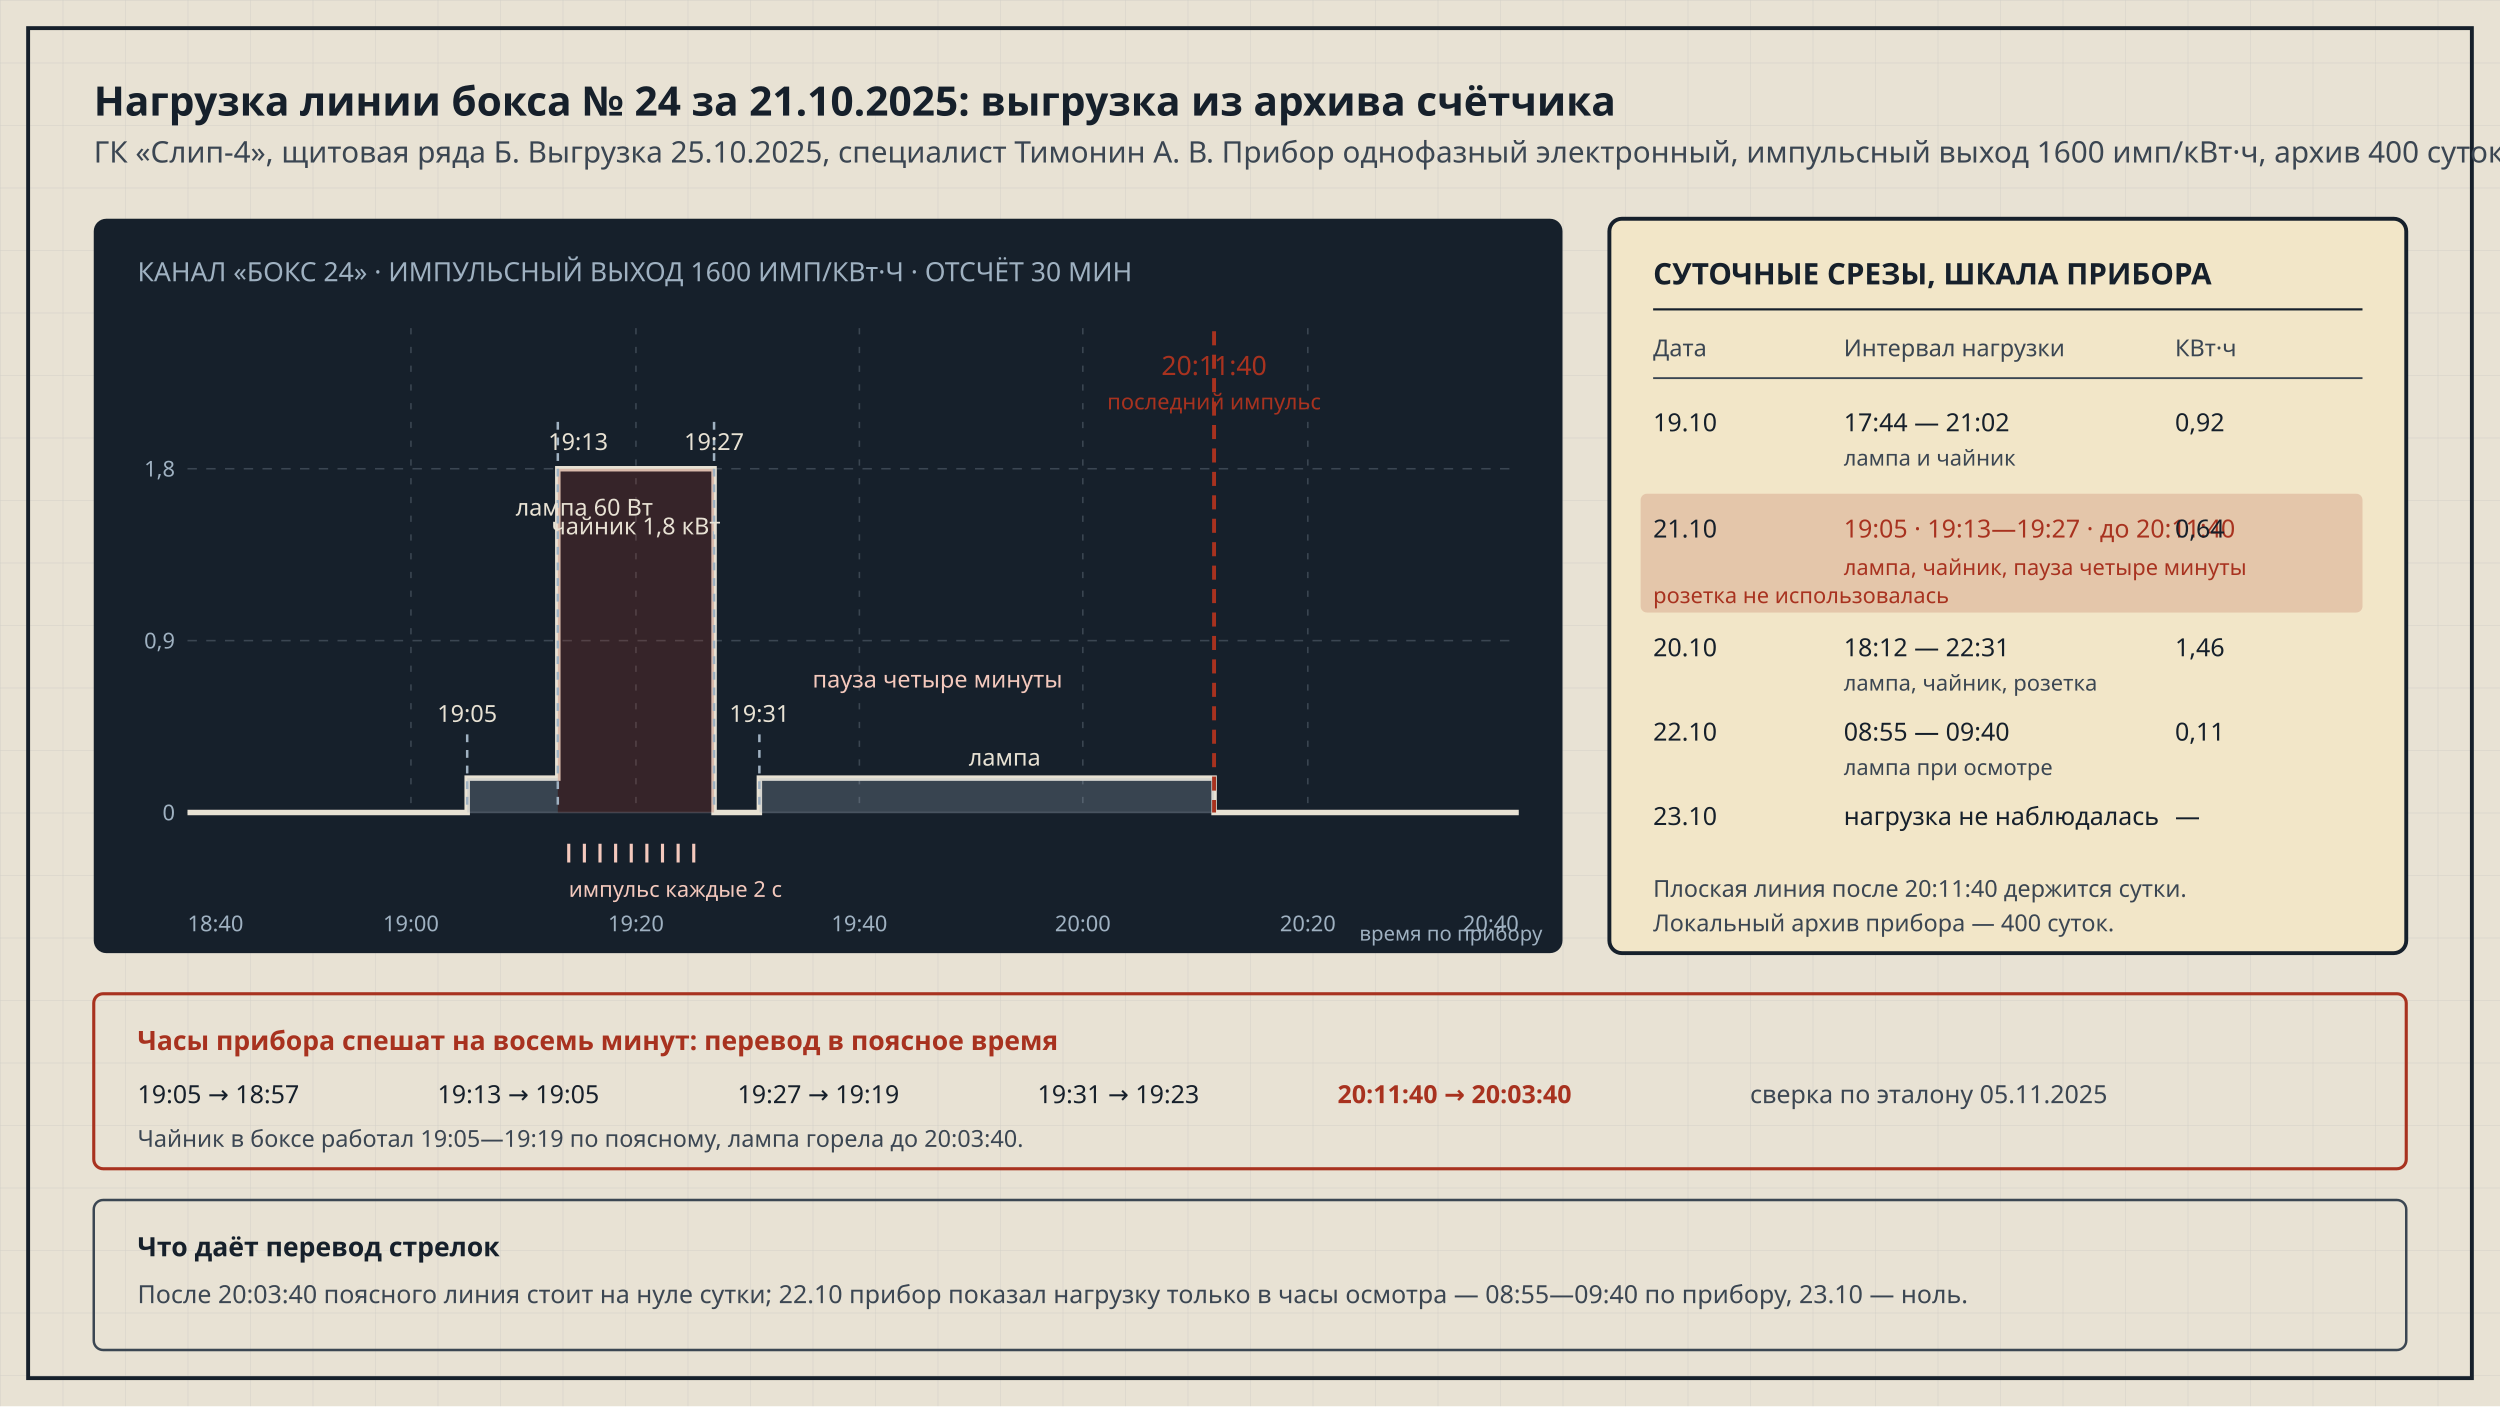
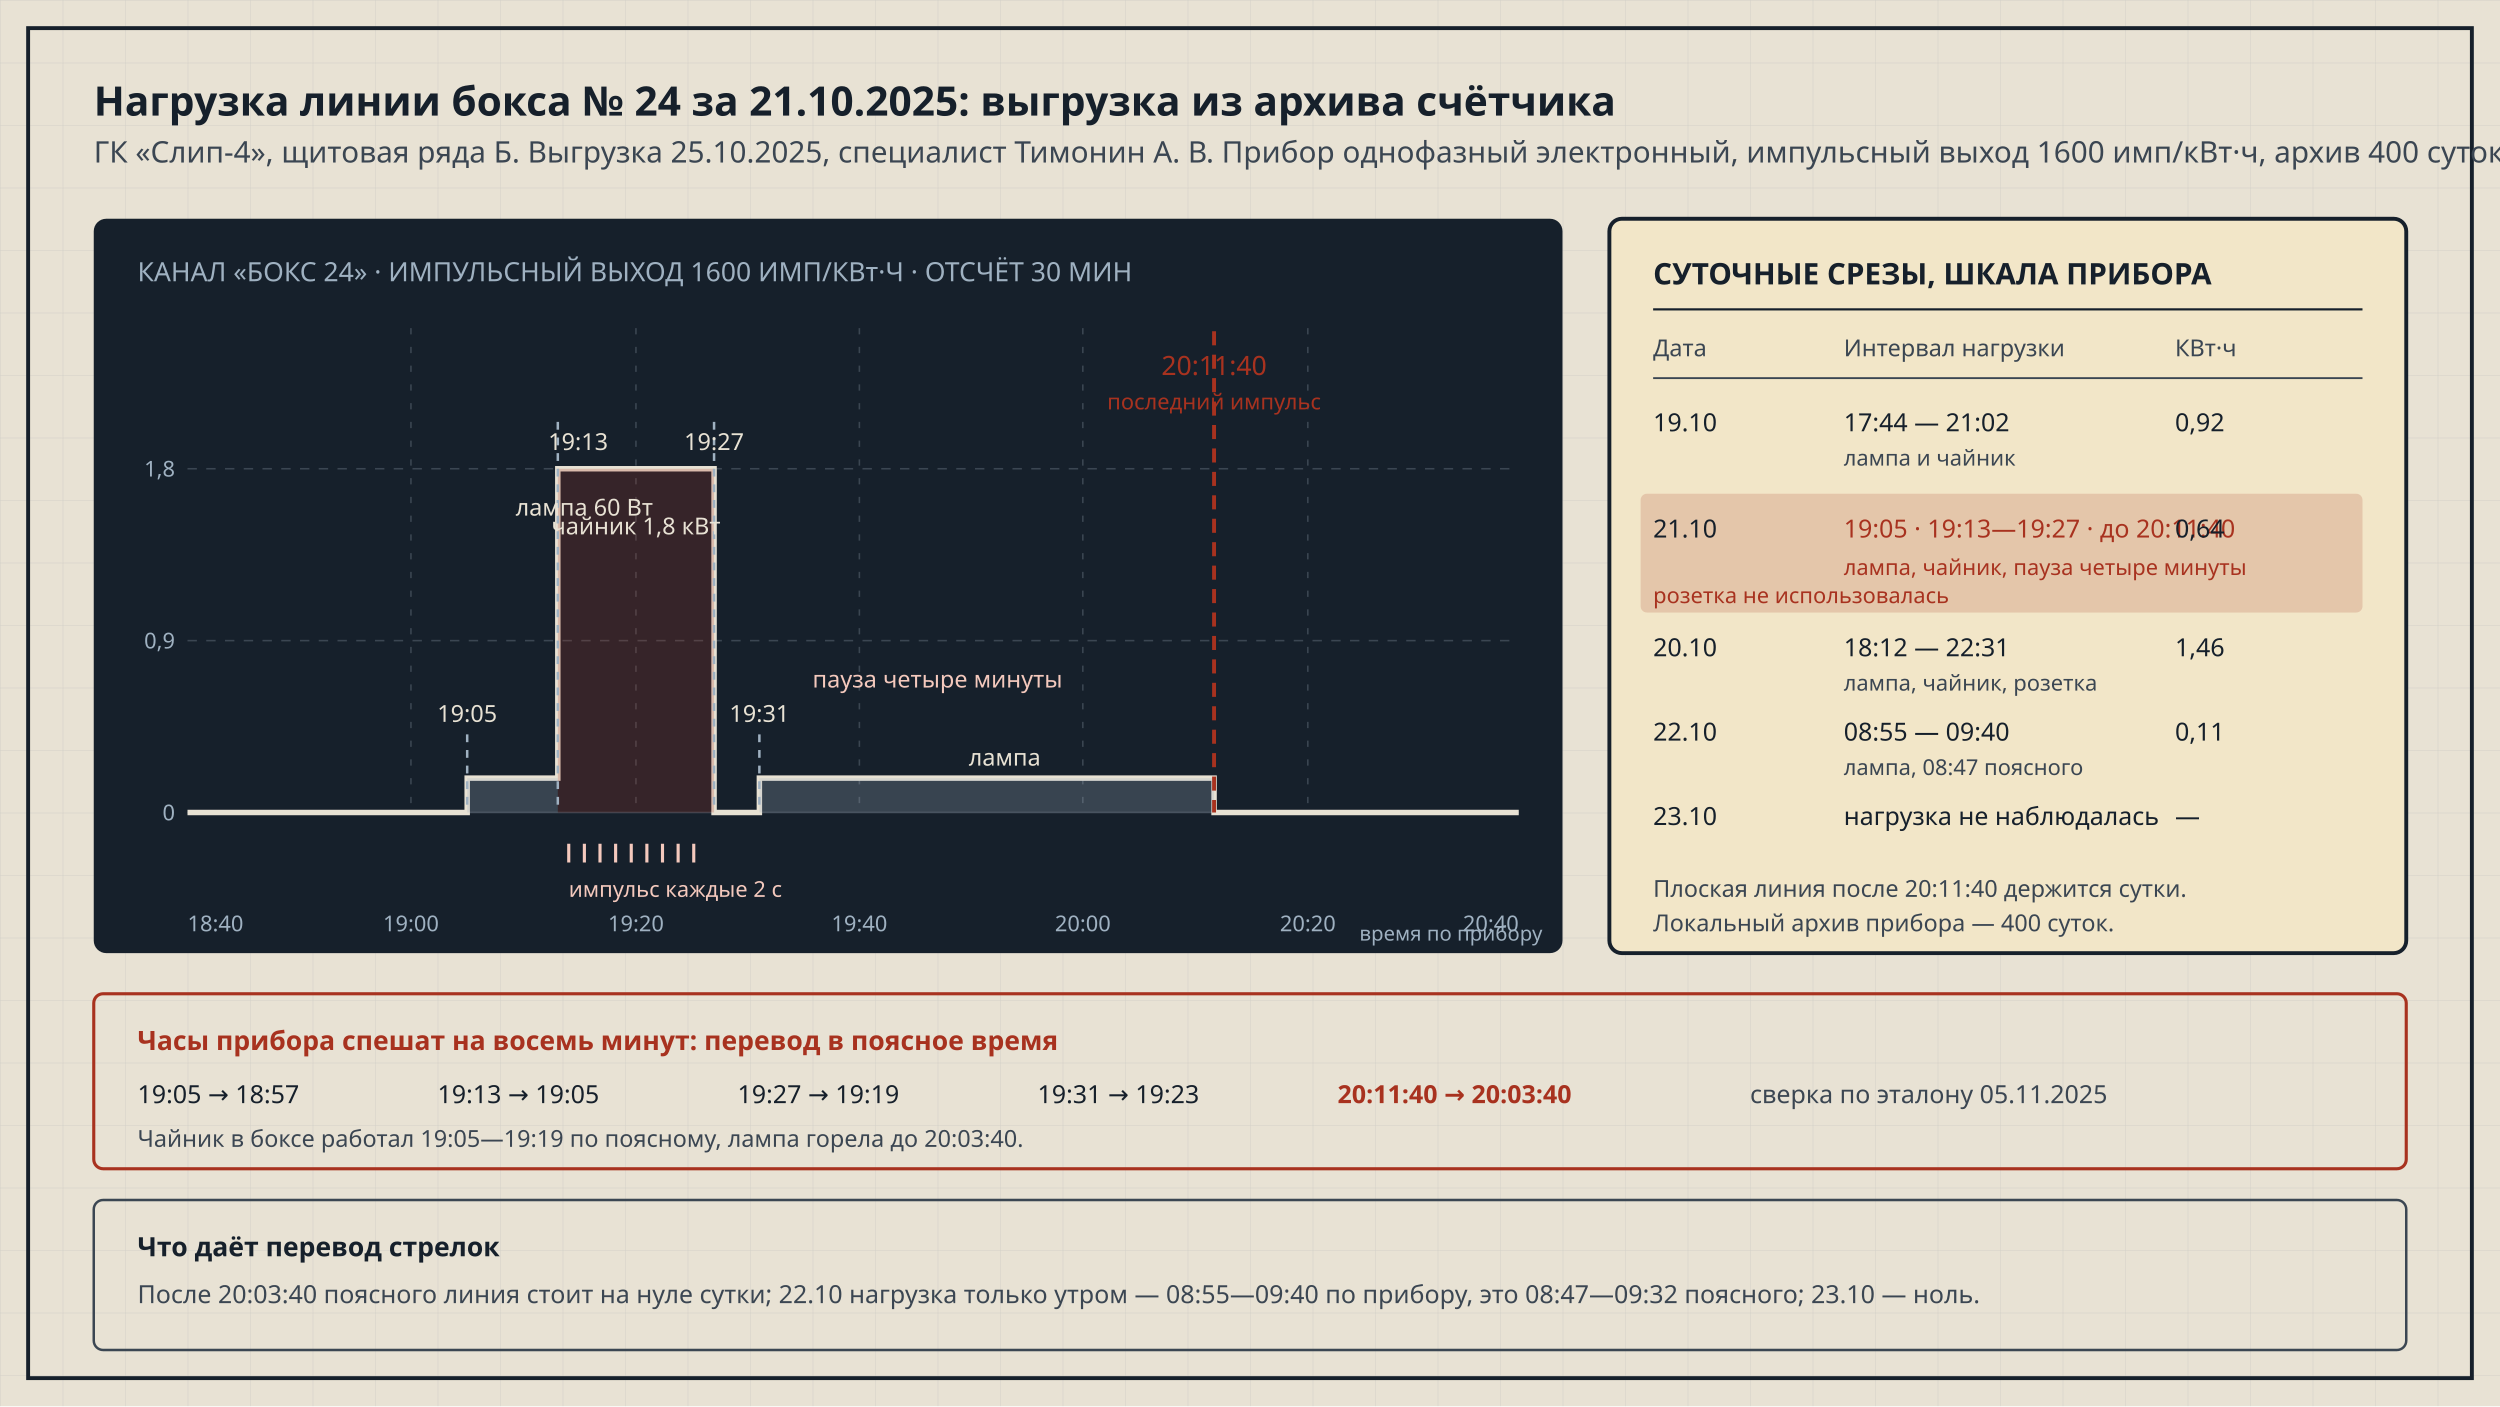
<svg xmlns="http://www.w3.org/2000/svg" viewBox="0 0 1600 900" font-family="'Segoe UI',system-ui,sans-serif">
  <defs>
    <pattern id="gE30" width="40" height="40" patternUnits="userSpaceOnUse">
      <path d="M40 0H0V40" fill="none" stroke="#5c7286" stroke-width="0.6" opacity=".16" />
    </pattern>
  </defs>
  <rect width="1600" height="900" fill="#e8e2d4" />
  <rect width="1600" height="900" fill="url(#gE30)" />
  <rect x="18" y="18" width="1564" height="864" fill="none" stroke="#16202b" stroke-width="2.5" />
  <text x="60" y="74" font-size="26" font-weight="600" fill="#16202b">Нагрузка линии бокса № 24 за 21.10.2025: выгрузка из архива счётчика</text>
  <text x="60" y="104" font-size="19" fill="#3b4652">ГК «Слип-4», щитовая ряда Б. Выгрузка 25.10.2025, специалист Тимонин А. В. Прибор однофазный электронный, импульсный выход 1600 имп/кВт·ч, архив 400 суток.</text>
  <rect x="60" y="140" width="940" height="470" rx="8" fill="#16202b" />
  <text x="88" y="180" font-size="17" fill="#9fb1c1">КАНАЛ «БОКС 24» · ИМПУЛЬСНЫЙ ВЫХОД 1600 ИМП/КВт·Ч · ОТСЧЁТ 30 МИН</text>
  <g stroke="#3b4652" stroke-width="1">
    <line x1="120" y1="520" x2="972" y2="520" />
    <line x1="120" y1="410" x2="972" y2="410" stroke-dasharray="6 6" />
    <line x1="120" y1="300" x2="972" y2="300" stroke-dasharray="6 6" />
    <line x1="263" y1="210" x2="263" y2="520" stroke-dasharray="4 8" />
    <line x1="407" y1="210" x2="407" y2="520" stroke-dasharray="4 8" />
    <line x1="550" y1="210" x2="550" y2="520" stroke-dasharray="4 8" />
    <line x1="693" y1="210" x2="693" y2="520" stroke-dasharray="4 8" />
    <line x1="837" y1="210" x2="837" y2="520" stroke-dasharray="4 8" />
  </g>
  <g font-size="14" fill="#9fb1c1">
    <text x="112" y="525" text-anchor="end">0</text>
    <text x="112" y="415" text-anchor="end">0,9</text>
    <text x="112" y="305" text-anchor="end">1,8</text>
  </g>
  <path d="M120 520 H299 V498 H357 V300 H457 V520 H486 V498 H777 V520 H972" fill="none" stroke="#e8e2d4" stroke-width="3.5" />
  <rect x="357" y="300" width="100" height="220" fill="#a8321f" opacity=".22" />
  <rect x="299" y="498" width="58" height="22" fill="#9fb1c1" opacity=".25" />
  <rect x="486" y="498" width="291" height="22" fill="#9fb1c1" opacity=".25" />
  <g stroke="#f4c9bd" stroke-width="2">
    <line x1="364" y1="540" x2="364" y2="552" />
    <line x1="374" y1="540" x2="374" y2="552" />
    <line x1="384" y1="540" x2="384" y2="552" />
    <line x1="394" y1="540" x2="394" y2="552" />
    <line x1="404" y1="540" x2="404" y2="552" />
    <line x1="414" y1="540" x2="414" y2="552" />
    <line x1="424" y1="540" x2="424" y2="552" />
    <line x1="434" y1="540" x2="434" y2="552" />
    <line x1="444" y1="540" x2="444" y2="552" />
  </g>
  <text x="364" y="574" font-size="14" fill="#f4c9bd">импульс каждые 2 с</text>
  <line x1="777" y1="212" x2="777" y2="520" stroke="#a8321f" stroke-width="2.5" stroke-dasharray="9 6" />
  <text x="777" y="240" font-size="17" fill="#a8321f" text-anchor="middle">20:11:40</text>
  <text x="777" y="262" font-size="14" fill="#a8321f" text-anchor="middle">последний импульс</text>
  <g stroke="#9fb1c1" stroke-width="1.6" stroke-dasharray="5 5">
    <line x1="299" y1="470" x2="299" y2="520" />
    <line x1="357" y1="270" x2="357" y2="520" />
    <line x1="457" y1="270" x2="457" y2="520" />
    <line x1="486" y1="470" x2="486" y2="520" />
  </g>
  <text x="299" y="462" font-size="15" fill="#e8e2d4" text-anchor="middle">19:05</text>
  <text x="330" y="330" font-size="15" fill="#e8e2d4">лампа 60 Вт</text>
  <text x="370" y="288" font-size="15" fill="#e8e2d4" text-anchor="middle">19:13</text>
  <text x="407" y="342" font-size="15" fill="#e8e2d4" text-anchor="middle">чайник 1,8 кВт</text>
  <text x="457" y="288" font-size="15" fill="#e8e2d4" text-anchor="middle">19:27</text>
  <text x="486" y="462" font-size="15" fill="#e8e2d4" text-anchor="middle">19:31</text>
  <text x="520" y="440" font-size="15" fill="#f4c9bd">пауза четыре минуты</text>
  <text x="620" y="490" font-size="15" fill="#e8e2d4">лампа</text>
  <g font-size="14" fill="#9fb1c1">
    <text x="120" y="596">18:40</text>
    <text x="263" y="596" text-anchor="middle">19:00</text>
    <text x="407" y="596" text-anchor="middle">19:20</text>
    <text x="550" y="596" text-anchor="middle">19:40</text>
    <text x="693" y="596" text-anchor="middle">20:00</text>
    <text x="837" y="596" text-anchor="middle">20:20</text>
    <text x="972" y="596" text-anchor="end">20:40</text>
  </g>
  <text x="870" y="602" font-size="13" fill="#9fb1c1">время по прибору</text>
  <rect x="1030" y="140" width="510" height="470" rx="8" fill="#f2e6c8" stroke="#16202b" stroke-width="2.5" />
  <text x="1058" y="182" font-size="19" font-weight="600" fill="#16202b">СУТОЧНЫЕ СРЕЗЫ, ШКАЛА ПРИБОРА</text>
  <line x1="1058" y1="198" x2="1512" y2="198" stroke="#16202b" stroke-width="1.4" />
  <g font-size="15" fill="#3b4652">
    <text x="1058" y="228">Дата</text>
    <text x="1180" y="228">Интервал нагрузки</text>
    <text x="1392" y="228">КВт·ч</text>
  </g>
  <line x1="1058" y1="242" x2="1512" y2="242" stroke="#3b4652" stroke-width="1.2" />
  <g font-size="16" fill="#16202b">
    <text x="1058" y="276">19.10</text>
    <text x="1180" y="276">17:44 — 21:02</text>
    <text x="1392" y="276">0,92</text>
    <text x="1180" y="298" font-size="14" fill="#3b4652">лампа и чайник</text>
    <rect x="1050" y="316" width="462" height="76" rx="4" fill="#a8321f" opacity=".18" />
    <text x="1058" y="344">21.10</text>
    <text x="1180" y="344" fill="#a8321f">19:05 · 19:13—19:27 · до 20:11:40</text>
    <text x="1392" y="344">0,64</text>
    <text x="1180" y="368" font-size="14" fill="#a8321f">лампа, чайник, пауза четыре минуты</text>
    <text x="1058" y="386" font-size="14" fill="#a8321f">розетка не использовалась</text>
    <text x="1058" y="420">20.10</text>
    <text x="1180" y="420">18:12 — 22:31</text>
    <text x="1392" y="420">1,46</text>
    <text x="1180" y="442" font-size="14" fill="#3b4652">лампа, чайник, розетка</text>
    <text x="1058" y="474">22.10</text>
    <text x="1180" y="474">08:55 — 09:40</text>
    <text x="1392" y="474">0,11</text>
-     <text x="1180" y="496" font-size="14" fill="#3b4652">лампа при осмотре</text>
+     <text x="1180" y="496" font-size="14" fill="#3b4652">лампа, 08:47 поясного</text>
    <text x="1058" y="528">23.10</text>
    <text x="1180" y="528">нагрузка не наблюдалась</text>
    <text x="1392" y="528">—</text>
  </g>
  <text x="1058" y="574" font-size="15" fill="#3b4652">Плоская линия после 20:11:40 держится сутки.</text>
  <text x="1058" y="596" font-size="15" fill="#3b4652">Локальный архив прибора — 400 суток.</text>
  <rect x="60" y="636" width="1480" height="112" rx="6" fill="none" stroke="#a8321f" stroke-width="2" />
  <text x="88" y="672" font-size="17" font-weight="600" fill="#a8321f">Часы прибора спешат на восемь минут: перевод в поясное время</text>
  <g font-size="16" fill="#16202b">
    <text x="88" y="706">19:05 → 18:57</text>
    <text x="280" y="706">19:13 → 19:05</text>
    <text x="472" y="706">19:27 → 19:19</text>
    <text x="664" y="706">19:31 → 19:23</text>
    <text x="856" y="706" fill="#a8321f" font-weight="600">20:11:40 → 20:03:40</text>
    <text x="1120" y="706" fill="#3b4652">сверка по эталону 05.11.2025</text>
  </g>
  <text x="88" y="734" font-size="15" fill="#3b4652">Чайник в боксе работал 19:05—19:19 по поясному, лампа горела до 20:03:40.</text>
  <rect x="60" y="768" width="1480" height="96" rx="6" fill="none" stroke="#3b4652" stroke-width="1.6" />
  <text x="88" y="804" font-size="17" font-weight="600" fill="#16202b">Что даёт перевод стрелок</text>
-   <text x="88" y="834" font-size="16" fill="#3b4652">После 20:03:40 поясного линия стоит на нуле сутки; 22.10 прибор показал нагрузку только в часы осмотра — 08:55—09:40 по прибору, 23.10 — ноль.</text>
+   <text x="88" y="834" font-size="16" fill="#3b4652">После 20:03:40 поясного линия стоит на нуле сутки; 22.10 нагрузка только утром — 08:55—09:40 по прибору, это 08:47—09:32 поясного; 23.10 — ноль.</text>
</svg>
